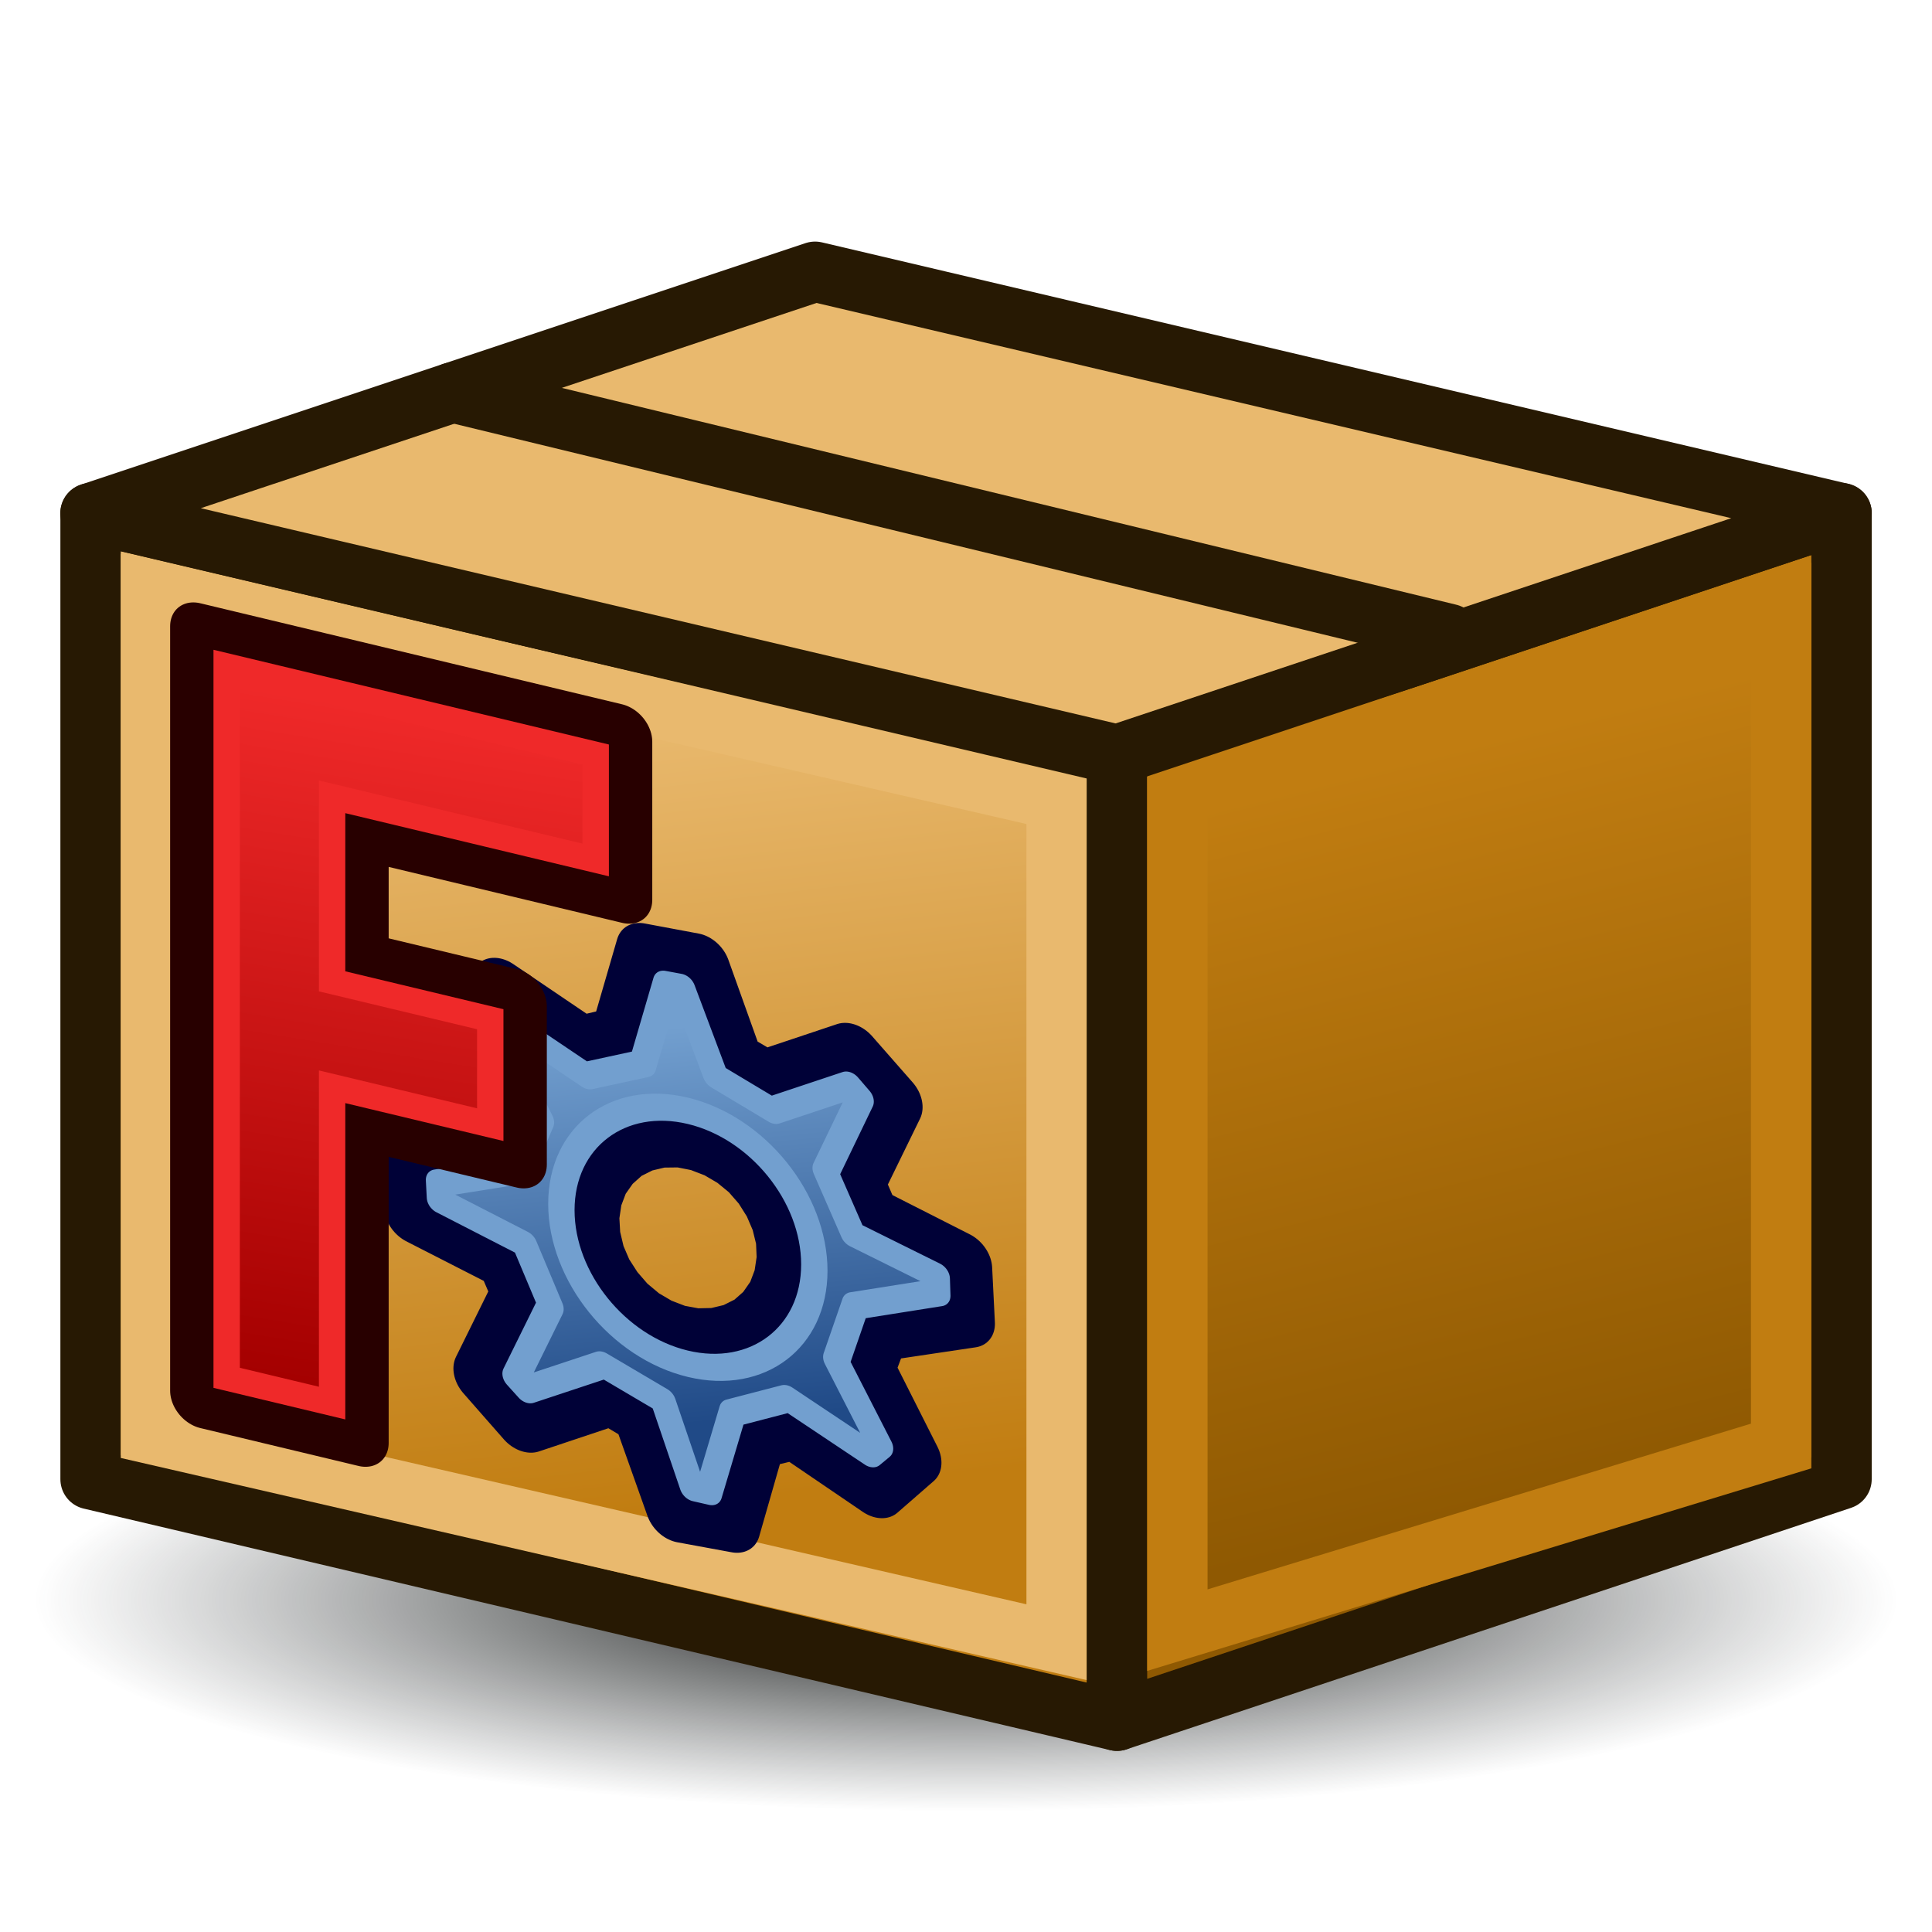
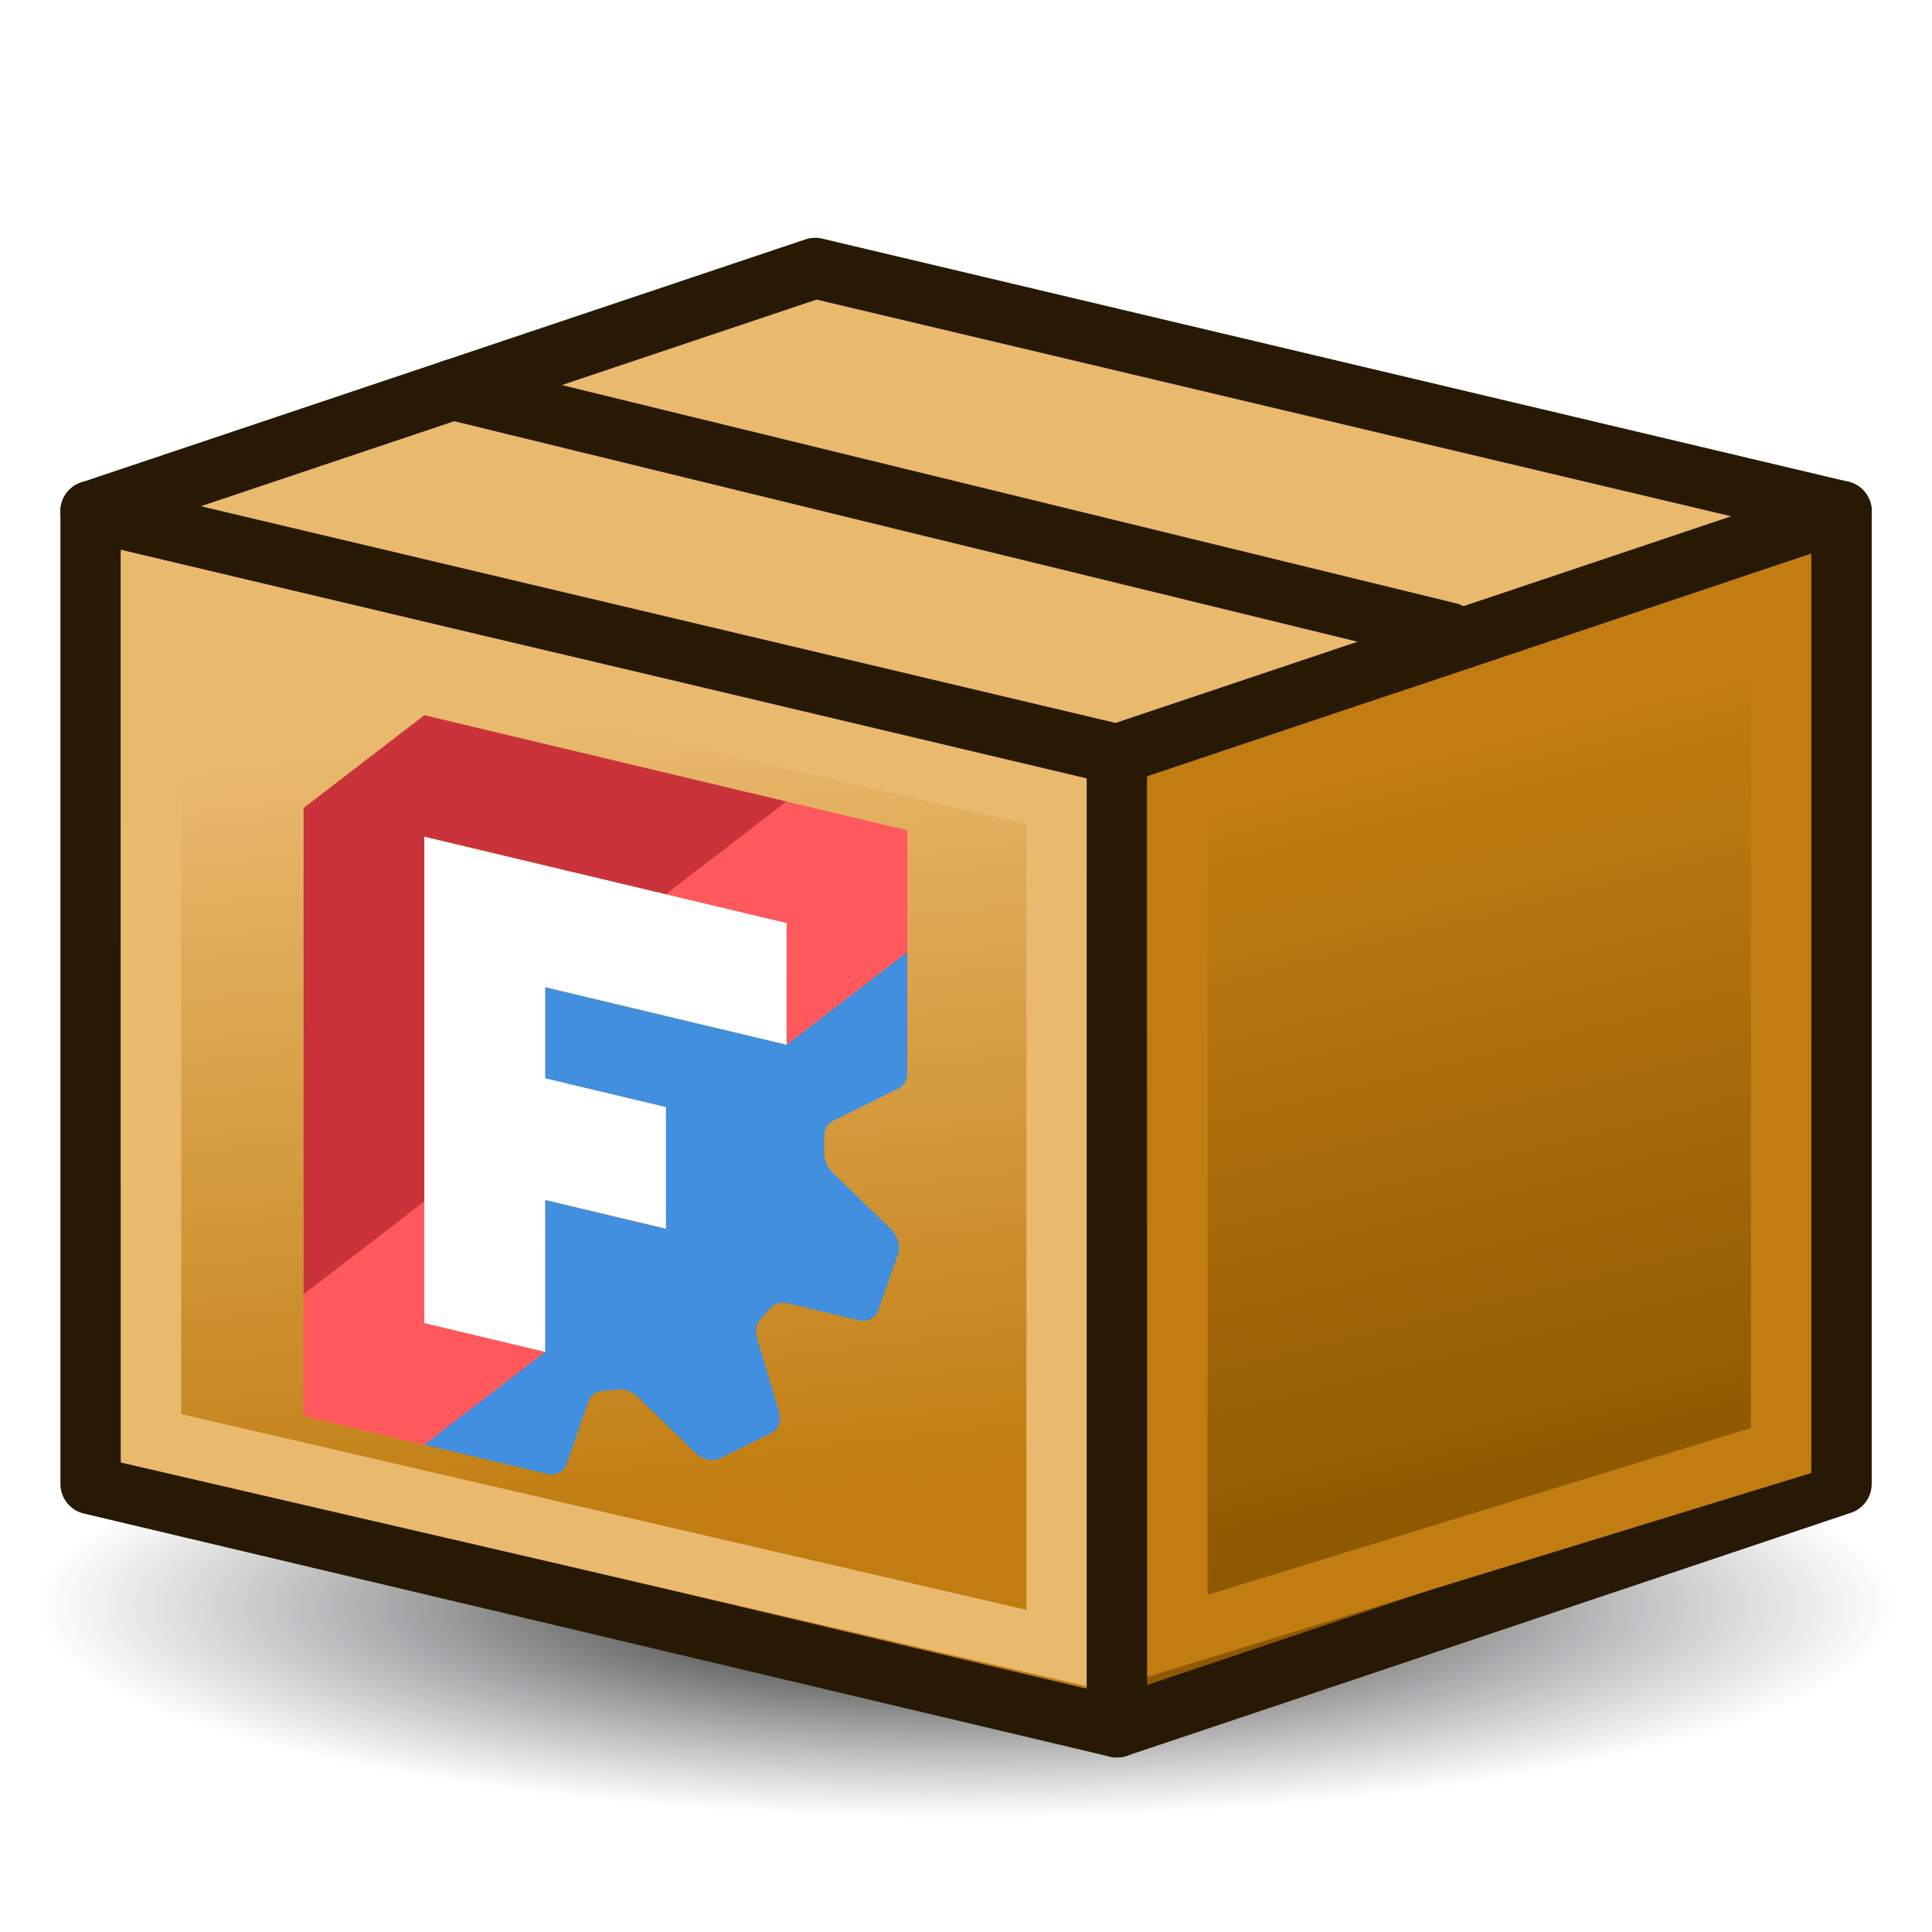
- <svg xmlns="http://www.w3.org/2000/svg" width="64px" height="64px" version="1.1">
-   <defs>
-     <linearGradient id="linearGradient3835" x1="19" x2="22" y1="22" y2="48" gradientUnits="userSpaceOnUse">
-       <stop stop-color="#e9b96e" offset="0" />
-       <stop stop-color="#c17d11" offset="1" />
+ <svg xmlns="http://www.w3.org/2000/svg" xmlns:xlink="http://www.w3.org/1999/xlink" width="64" height="64" version="1.1" id="svg23">
+   <defs id="defs10">
+     <radialGradient r="28.5" fy="52" fx="32.5" cy="52" cx="32.5" gradientTransform="matrix(0.9642857,-4.7464116e-8,3.0929704e-8,0.245614,1.160713,39.22807)" gradientUnits="userSpaceOnUse" id="radialGradient3079-9" xlink:href="#linearGradient3816" />
+     <linearGradient id="linearGradient3816">
+       <stop id="stop3818" offset="0" style="stop-color:#000000;stop-opacity:1" />
+       <stop id="stop3820" offset="1" style="stop-color:#2e3436;stop-opacity:0;" />
    </linearGradient>
-     <linearGradient id="linearGradient3881" x1="47" x2="53" y1="23" y2="47" gradientUnits="userSpaceOnUse">
-       <stop stop-color="#c17d11" offset="0" />
-       <stop stop-color="#8f5902" offset="1" />
+     <linearGradient y2="48" x2="22" y1="22" x1="19" gradientUnits="userSpaceOnUse" id="linearGradient3835-1" xlink:href="#linearGradient3813" />
+     <linearGradient id="linearGradient3813">
+       <stop id="stop3815" offset="0" style="stop-color:#e9b96e;stop-opacity:1" />
+       <stop id="stop3817" offset="1" style="stop-color:#c17d11;stop-opacity:1" />
    </linearGradient>
-     <radialGradient id="radialGradient3079" cx="32.5" cy="52" r="28.5" gradientTransform="matrix(.96429 -4.7464e-8 3.093e-8 .24561 1.1607 39.228)" gradientUnits="userSpaceOnUse">
-       <stop offset="0" />
-       <stop stop-color="#2e3436" stop-opacity="0" offset="1" />
-     </radialGradient>
-     <linearGradient id="linearGradient3806" x1="-206.7" x2="-211.4" y1="68.842" y2="7.711" gradientUnits="userSpaceOnUse">
-       <stop stop-color="#a40000" offset="0" />
-       <stop stop-color="#ef2929" offset="1" />
-     </linearGradient>
-     <linearGradient id="linearGradient3808" x1="-146.74" x2="-157.32" y1="58.262" y2="26.521" gradientTransform="matrix(1.0094 0 0 1.0094 -20.308 3.726)" gradientUnits="userSpaceOnUse">
-       <stop stop-color="#204a87" offset="0" />
-       <stop stop-color="#729fcf" offset="1" />
+     <linearGradient y2="47" x2="53" y1="23" x1="47" gradientUnits="userSpaceOnUse" id="linearGradient3881-2" xlink:href="#linearGradient3839-1" />
+     <linearGradient id="linearGradient3839-1">
+       <stop id="stop3841-7" offset="0" style="stop-color:#c17d11;stop-opacity:1" />
+       <stop id="stop3843-4" offset="1" style="stop-color:#8f5902;stop-opacity:1" />
    </linearGradient>
  </defs>
-   <g transform="matrix(1.1387 0 0 1.1325 -5.8499 -6.872)">
-     <path transform="matrix(.98608 0 0 .88301 1.1933 6.9511)" d="m61 52a28.5 7 0 1 1-57 0 28.5 7 0 1 1 57 0z" fill="url(#radialGradient3079)" />
-     <g transform="matrix(.87823 0 0 .88301 5.1376 7.8341)" stroke-width="2">
-       <path d="m37 55-34-8v-32l34 8z" fill="url(#linearGradient3835)" stroke="#271903" stroke-linejoin="round" />
-       <path d="m5 17.6v27.9l30 6.9v-27.9z" fill="none" stroke="#e9b96e" />
+   <g id="g3851" transform="matrix(1.138658,0,0,1.140286,-5.848083,-7.100096)" style="display:inline">
+     <ellipse style="fill:url(#radialGradient3079-9);fill-opacity:1;stroke:none" id="path3885" transform="matrix(0.9860793,0,0,0.8830103,1.193264,6.951105)" cx="32.5" cy="52" rx="28.5" ry="7" />
+     <g transform="matrix(0.8782269,0,0,0.8830105,5.137582,7.834108)" id="g3821">
+       <path id="path2995" d="M 37,55 3,47 V 15 l 34,8 z" style="fill:url(#linearGradient3835-1);fill-opacity:1;stroke:#271903;stroke-width:2;stroke-linecap:butt;stroke-linejoin:round;stroke-opacity:1" />
+       <path id="path3811" d="m 5,17.6 v 27.9 l 30,6.9 V 24.5 Z" style="fill:none;stroke:#e9b96e;stroke-width:2;stroke-linecap:butt;stroke-linejoin:miter;stroke-opacity:1" />
    </g>
-     <g transform="matrix(.87823 0 0 .88301 5.1376 7.8341)" stroke-width="2">
-       <path d="m37 23 24-8v32l-24 8z" fill="url(#linearGradient3881)" stroke="#271903" stroke-linejoin="round" />
-       <path d="m39 24.3v27.7l20-6.1v-27.9z" fill="none" stroke="#c17d11" />
+     <g transform="matrix(0.8782269,0,0,0.8830105,5.137582,7.834108)" id="g3847">
+       <path id="path2997" d="M 37,23 61,15 V 47 L 37,55 Z" style="fill:url(#linearGradient3881-2);fill-opacity:1;stroke:#271903;stroke-width:2;stroke-linecap:butt;stroke-linejoin:round;stroke-opacity:1" />
+       <path id="path3837" d="M 39,24.3 V 52 L 59,45.9 V 18 Z" style="fill:none;stroke:#c17d11;stroke-width:2;stroke-linecap:butt;stroke-linejoin:miter;stroke-opacity:1" />
    </g>
-     <path d="m7.772 21.079 21.077-7.064 29.86 7.064-21.077 7.064z" fill="#e9b96e" stroke="#271903" stroke-linejoin="round" stroke-width="1.761" />
-     <path d="m18.311 17.547 28.981 7.064" fill="none" stroke="#271903" stroke-linecap="round" stroke-width="1.761" />
-     <g transform="matrix(.38342 .09235 0 .38551 9.8136 23.163)">
-       <g transform="translate(-6e-6 -.36364)">
-         <g transform="matrix(.85064 0 0 .85064 187.83 -.196)">
-           <g stroke-linecap="round" stroke-linejoin="round">
-             <path d="m-159.15 27.763-7.266 4.169-3.209-1.113-3.061-7.824-4.816 0.253-2.197 8.091-3.074 1.472-7.668-3.354-3.239 3.599 4.169 7.266-1.139 3.199-7.824 3.061 0.279 4.825 8.091 2.197 1.472 3.074-3.38 7.658 3.599 3.239 7.266-4.169 3.225 1.149 3.036 7.815 4.851-0.269 2.171-8.1 3.074-1.472 7.684 3.389 3.239-3.599-4.169-7.266 1.123-3.234 7.815-3.036-0.244-4.841-8.1-2.171-1.472-3.074 3.364-7.693zm-10.883 11.916 1.492 0.865 1.292 1.172 1.035 1.398 0.744 1.555 0.438 1.676 0.072 1.718-0.248 1.717-0.566 1.63-0.901 1.508-1.137 1.276-1.398 1.035-1.555 0.744-1.676 0.438-1.727 0.098-1.717-0.248-1.63-0.566-1.508-0.901-1.267-1.162-1.044-1.373-0.744-1.555-0.428-1.702-0.098-1.727 0.248-1.717 0.566-1.63 0.891-1.482 1.146-1.302 1.398-1.035 1.555-0.744 1.702-0.428 1.718-0.072 1.717 0.248 1.63 0.566z" fill="url(#linearGradient3808)" fill-rule="evenodd" stroke="#000137" stroke-width="5.385" />
-             <path d="m-159.41 30.604-6.782 3.885-5.114-1.839-2.978-7.211-1.439 0.078-2.071 7.584-4.992 2.277-7.07-3.072-0.946 1.083 3.904 6.858-1.956 5.011-7.136 2.845 0.082 1.532 7.528 2.063 2.333 4.992-3.115 7.061 1.046 0.909 6.707-3.829 5.393 1.889 2.652 7.165 1.442-0.017 2.096-7.536 4.897-2.447 7.387 3.161 0.89-0.951-3.904-6.688 1.677-5.25 7.335-2.917-0.05-1.509-7.442-1.907-2.466-5.048 3.119-7.225z" fill="none" stroke="#729fcf" stroke-width="2.351" />
-             <circle transform="matrix(1.2976 0 0 1.2976 -227.2 -4.4101)" cx="41.157" cy="40.103" r="8.694" fill="none" stroke="#729fcf" stroke-dashoffset="6" stroke-width="1.812" />
+     <path style="fill:#e9b96e;stroke:#271903;stroke-width:1.761;stroke-linecap:butt;stroke-linejoin:round;stroke-opacity:1" d="M 7.772,21.079 28.85,14.015 58.709,21.079 37.632,28.143 Z" id="path3044" />
+     <path style="fill:none;stroke:#271903;stroke-width:1.761;stroke-linecap:round;stroke-linejoin:miter;stroke-opacity:1" d="m 18.311,17.547 28.981,7.064" id="path3814" />
+     <g id="layer1-5" transform="matrix(0.383422,0.09235009,0,0.3855105,9.81359,23.16305)">
+       <g transform="translate(-6e-6,-0.3636368)" id="layer1-4">
+         <g id="g3813-3" transform="matrix(0.8506406,0,0,0.8506406,187.827,-0.1960013)">
+           <g id="g2" transform="matrix(2.692673,-0.00767619,-2.8711457e-5,2.692673,-213.4529,6.783708)">
+             <path d="m 22,4 -4,4 h -8 V 11 H 14 v 4 h -4 v 5 L 6,24 h 4.05 c 0.303,-1e-6 0.572,-0.195 0.666,-0.484 l 0.724,-2.228 c 0.069,-0.213 0.236,-0.38 0.45,-0.449 l 0.557,-0.181 c 0.213,-0.069 0.447,-0.032 0.628,0.099 l 1.895,1.377 c 0.245,0.178 0.578,0.178 0.823,0 l 1.699,-1.235 c 0.245,-0.178 0.348,-0.494 0.254,-0.782 l -0.724,-2.228 c -0.069,-0.213 -0.032,-0.447 0.1,-0.628 l 0.344,-0.473 c 0.132,-0.181 0.342,-0.289 0.566,-0.289 l 2.343,5.1e-4 c 0.303,10e-6 0.572,-0.196 0.666,-0.484 l 0.649,-1.997 c 0.094,-0.288 -0.009,-0.605 -0.254,-0.783 L 19.539,11.859 C 19.357,11.727 19.25,11.517 19.25,11.293 V 10.707 c 1.9e-5,-0.224 0.107,-0.435 0.288,-0.566 L 21.712,8.562 C 21.893,8.431 22,8.22 22,7.996 Z" style="fill:#418fde;fill-opacity:1;fill-rule:evenodd;stroke:none;stroke-width:2.646;stroke-linecap:square" id="path8" />
+             <path id="path7" style="display:inline;fill:#ff585d;fill-opacity:1;fill-rule:evenodd;stroke:none;stroke-width:2.646;stroke-linecap:square" d="m 18,0 -4,4 h 4 V 8 L 22,4 V 0 Z M 6,16 2,20 v 4 h 4 l 4,-4 H 6 Z" />
+             <path d="M 6,0 2,4 V 20 L 6,16 V 4 h 8 l 4,-4 z" style="fill:#cb333b;fill-rule:evenodd;stroke-width:2.646;stroke-linecap:square" id="path3" />
+             <path d="M 6,20 H 10 V 15 H 14 V 11 H 10 V 8 h 8 V 4 H 6 Z" style="fill:#fefefe;fill-opacity:1;fill-rule:evenodd;stroke:none;stroke-width:2.646;stroke-linecap:square" id="path9" />
          </g>
-           <path d="m-217.28 4.185 1e-5 68.184 14.107-2e-6v-28.214h14.107v-14.107h-14.107v-11.756h23.512v-14.107z" fill="url(#linearGradient3806)" fill-rule="evenodd" stroke="#280000" stroke-linejoin="round" stroke-width="5.385" />
-           <path d="m-214.93 6.536v63.482h9.405v-28.214h14.107v-9.405h-14.107v-16.458h23.512v-9.405z" fill="none" stroke="#ef2929" stroke-width="2.351" />
        </g>
      </g>
    </g>
  </g>
</svg>
